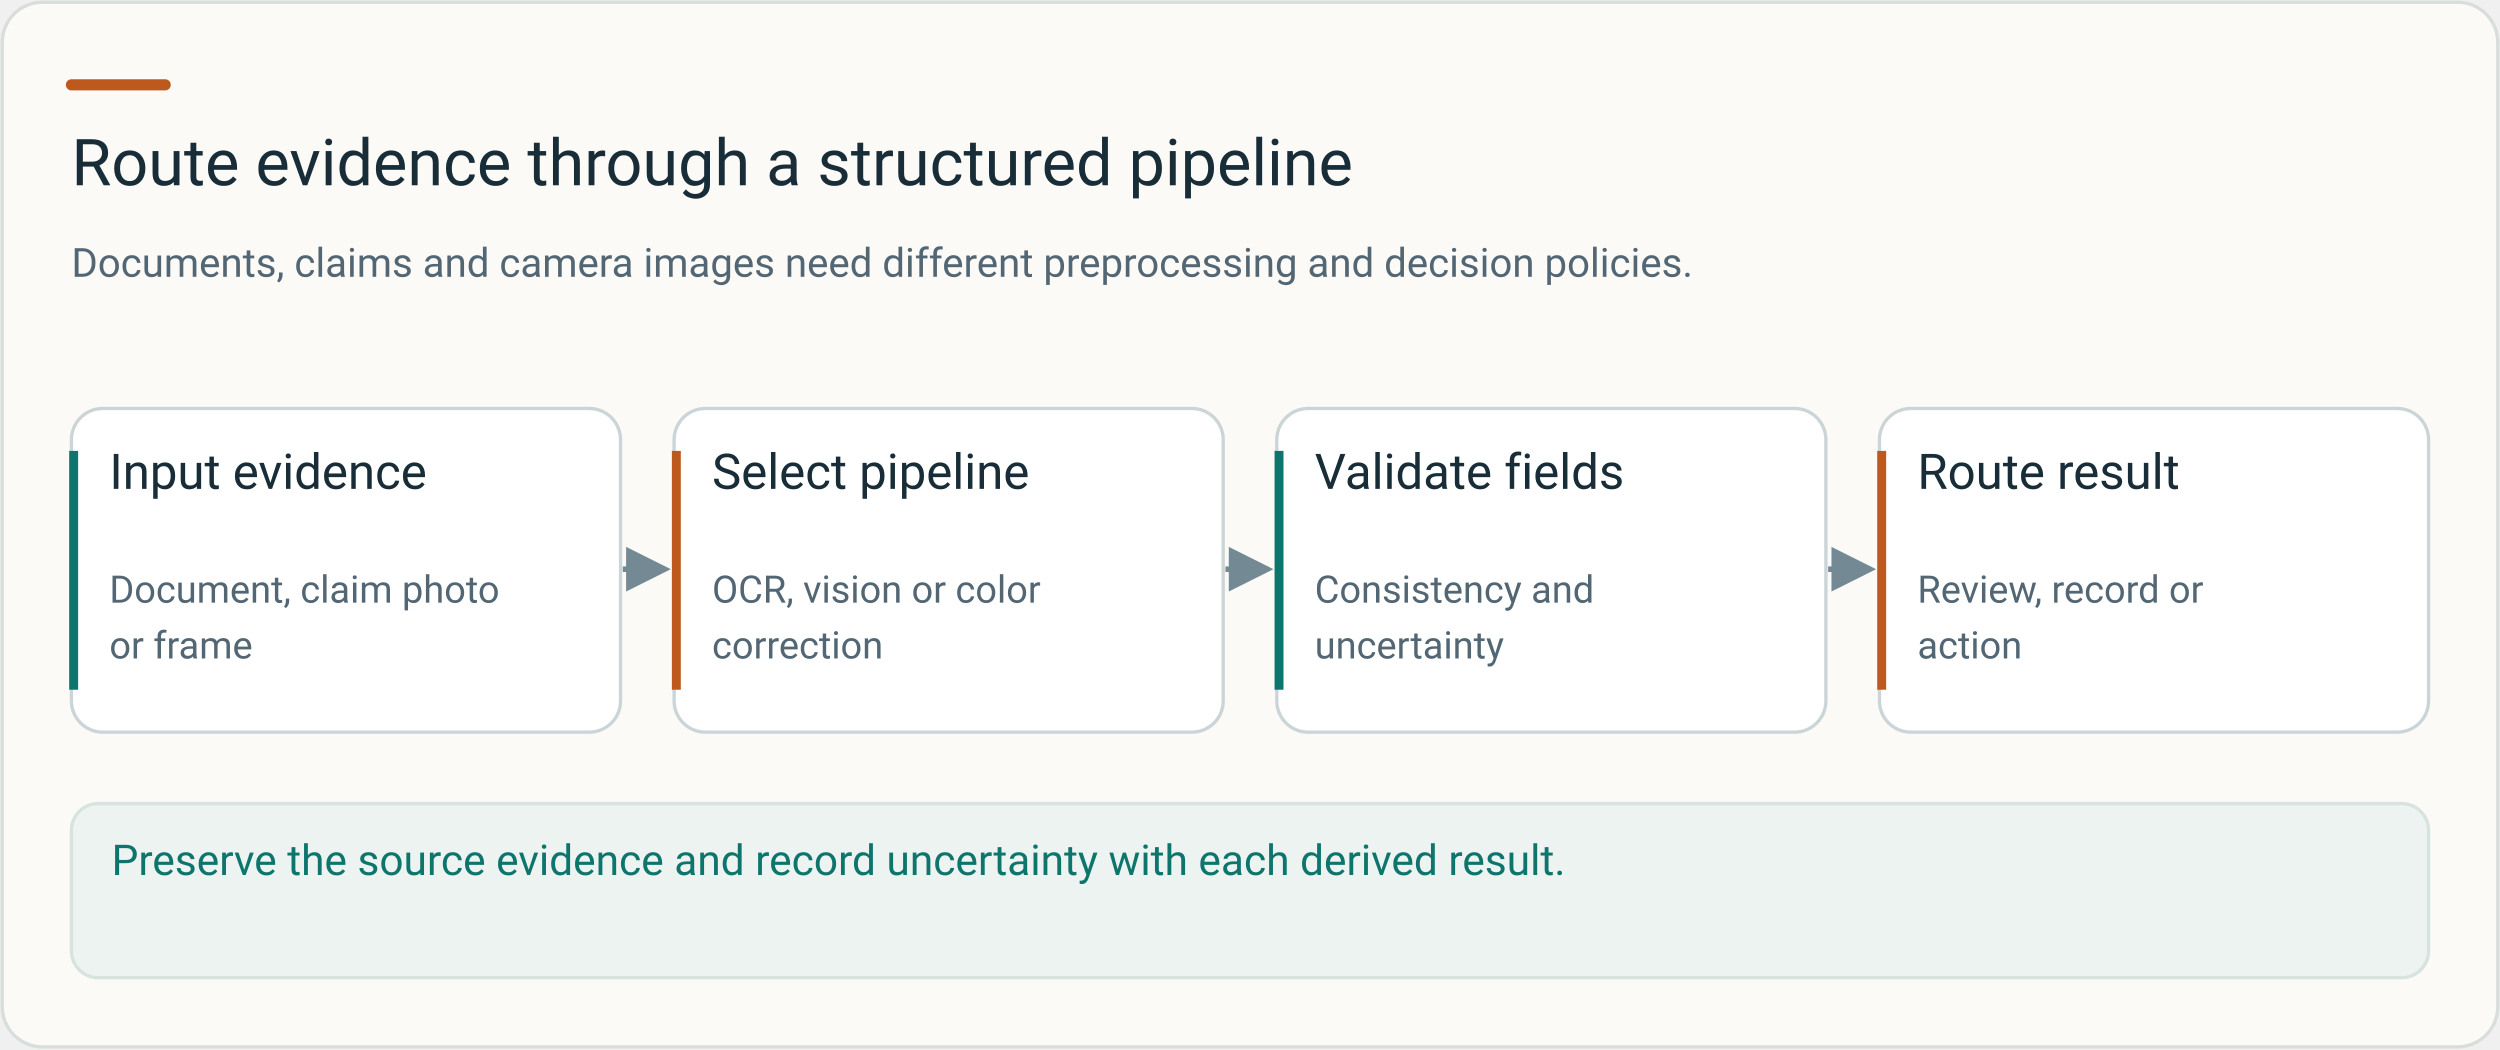
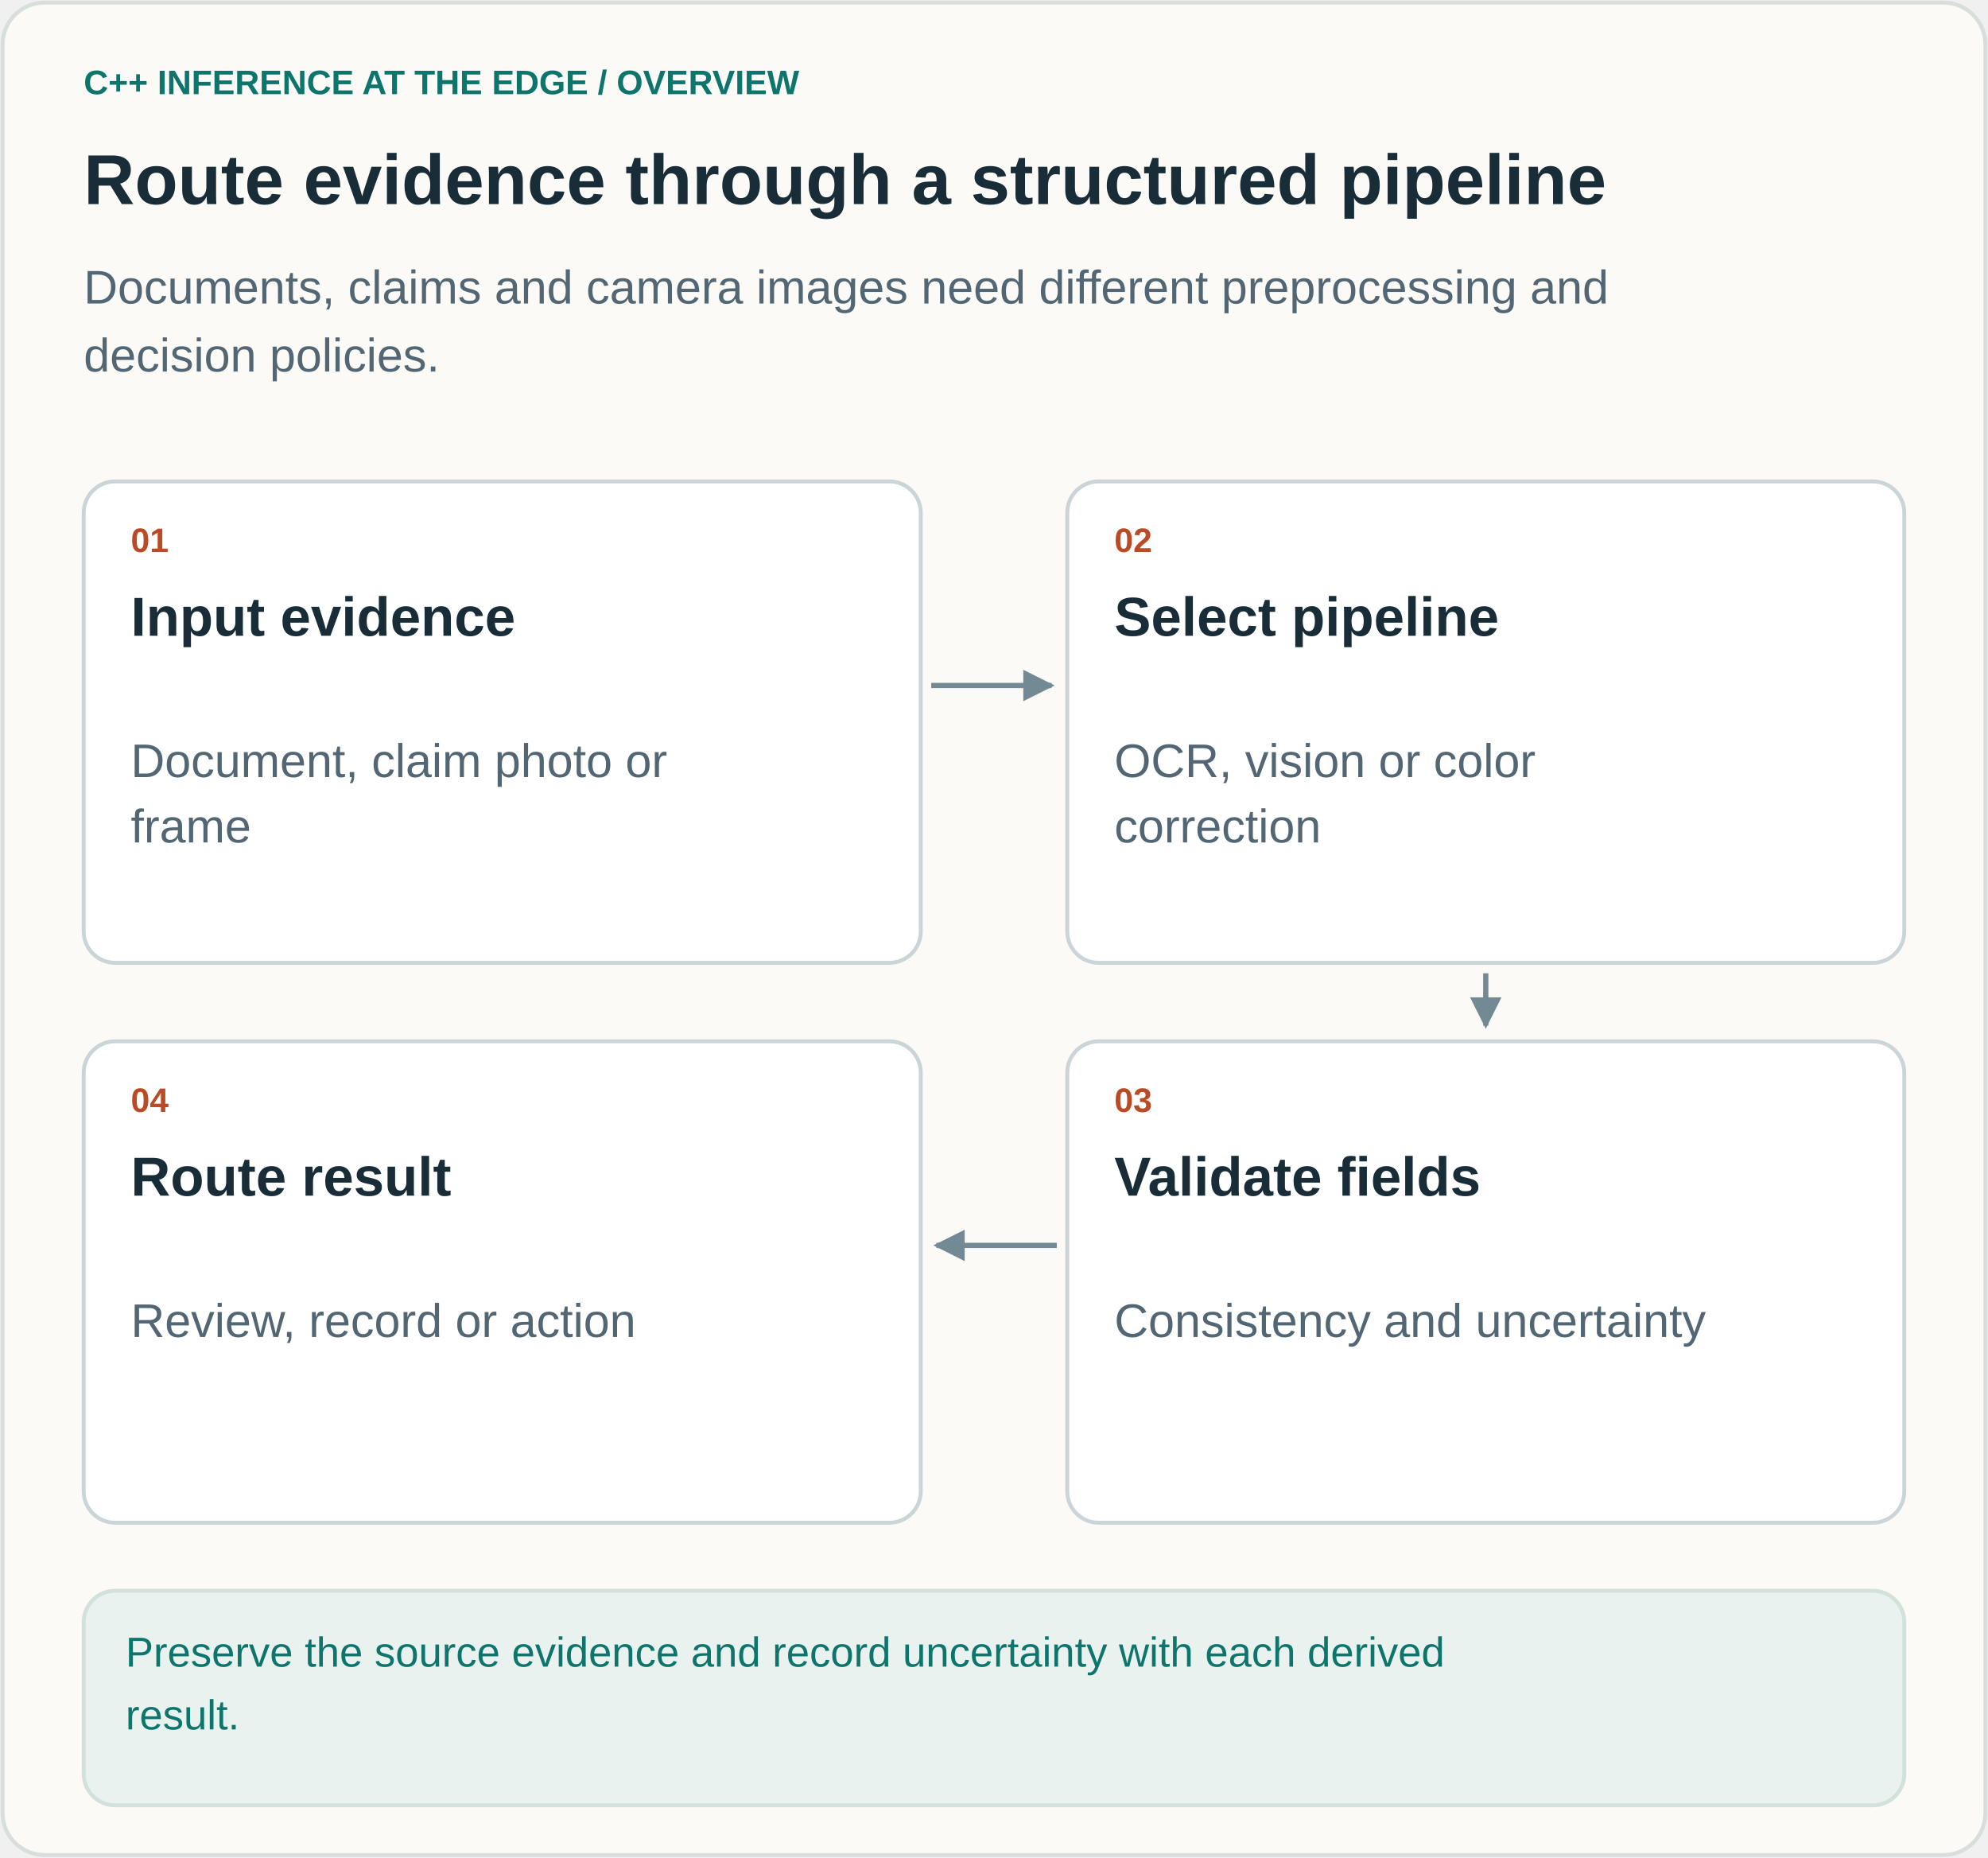
- <svg xmlns="http://www.w3.org/2000/svg" viewBox="0 0 1120 470" role="img" aria-labelledby="title desc">
+ <svg xmlns="http://www.w3.org/2000/svg" width="760" height="710" viewBox="0 0 760 710" role="img" aria-labelledby="title desc">
  <defs>
-     <marker id="arrow" markerWidth="8" markerHeight="8" refX="7" refY="4" orient="auto">
-       <path d="M0 0 L8 4 L0 8 Z" fill="#738993" />
+     <marker id="arrow" viewBox="0 0 10 10" refX="9" refY="5" markerWidth="6" markerHeight="6" orient="auto-start-reverse">
+       <path d="M0 0 L10 5 L0 10 Z" fill="#738993" />
    </marker>
  </defs>
-   <g font-family="Roboto, Arial, sans-serif">
-     <rect x="1" y="1" width="1118" height="468" rx="18" fill="#fbfaf7" stroke="#d8dedb" stroke-width="1.5" />
-     <path d="M32 38 H74" stroke="#bd591c" stroke-width="5" stroke-linecap="round" />
-     <text x="32" y="83" font-size="29" fill="#182d38" font-weight="400">Route evidence through a structured pipeline</text>
-     <text x="32" y="124" font-size="18" fill="#526674" font-weight="400">Documents, claims and camera images need different preprocessing and decision policies.</text>
-     <rect x="32" y="183" width="246" height="145" rx="14" fill="#fff" stroke="#cbd5d8" stroke-width="1.5" />
-     <path d="M33 202 V309" stroke="#0e756d" stroke-width="4" />
-     <text x="49" y="219" font-size="22" fill="#182d38" font-weight="400">Input evidence</text>
-     <text x="49" y="270" font-size="17" fill="#526674" font-weight="400">Document, claim photo</text>
-     <text x="49" y="295" font-size="17" fill="#526674" font-weight="400">or frame</text>
-     <path d="M279 255 H298" stroke="#738993" stroke-width="2.5" marker-end="url(#arrow)" fill="none" />
-     <rect x="302" y="183" width="246" height="145" rx="14" fill="#fff" stroke="#cbd5d8" stroke-width="1.5" />
-     <path d="M303 202 V309" stroke="#bd591c" stroke-width="4" />
-     <text x="319" y="219" font-size="22" fill="#182d38" font-weight="400">Select pipeline</text>
-     <text x="319" y="270" font-size="17" fill="#526674" font-weight="400">OCR, vision or color</text>
-     <text x="319" y="295" font-size="17" fill="#526674" font-weight="400">correction</text>
-     <path d="M549 255 H568" stroke="#738993" stroke-width="2.5" marker-end="url(#arrow)" fill="none" />
-     <rect x="572" y="183" width="246" height="145" rx="14" fill="#fff" stroke="#cbd5d8" stroke-width="1.5" />
-     <path d="M573 202 V309" stroke="#0e756d" stroke-width="4" />
-     <text x="589" y="219" font-size="22" fill="#182d38" font-weight="400">Validate fields</text>
-     <text x="589" y="270" font-size="17" fill="#526674" font-weight="400">Consistency and</text>
-     <text x="589" y="295" font-size="17" fill="#526674" font-weight="400">uncertainty</text>
-     <path d="M819 255 H838" stroke="#738993" stroke-width="2.5" marker-end="url(#arrow)" fill="none" />
-     <rect x="842" y="183" width="246" height="145" rx="14" fill="#fff" stroke="#cbd5d8" stroke-width="1.5" />
-     <path d="M843 202 V309" stroke="#bd591c" stroke-width="4" />
-     <text x="859" y="219" font-size="22" fill="#182d38" font-weight="400">Route result</text>
-     <text x="859" y="270" font-size="17" fill="#526674" font-weight="400">Review, record or</text>
-     <text x="859" y="295" font-size="17" fill="#526674" font-weight="400">action</text>
-     <rect x="32" y="360" width="1056" height="78" rx="12" fill="#edf3f1" stroke="#d7e3de" stroke-width="1.5" />
-     <text x="50" y="392" font-size="19" fill="#0e756d" font-weight="400">Preserve the source evidence and record uncertainty with each derived result.</text>
+   <g font-family="Arial, Helvetica, sans-serif">
+     <rect x="1" y="1" width="758" height="708" rx="16" fill="#fbfaf7" stroke="#d8dedb" stroke-width="1.5" />
+     <text x="32" y="36" font-size="13" fill="#0e756d" font-weight="700" text-anchor="start">C++ INFERENCE AT THE EDGE  /  OVERVIEW</text>
+     <text x="32" y="78" font-size="27" fill="#182d38" font-weight="600" text-anchor="start">Route evidence through a structured pipeline</text>
+     <text x="32" y="116" font-size="18" fill="#526674" font-weight="400" text-anchor="start">Documents, claims and camera images need different preprocessing and</text>
+     <text x="32" y="142" font-size="18" fill="#526674" font-weight="400" text-anchor="start">decision policies.</text>
+     <rect x="32" y="184" width="320" height="184" rx="12" fill="#fff" stroke="#cbd5d8" stroke-width="1.5" />
+     <text x="50" y="211" font-size="13" fill="#b94c27" font-weight="700" text-anchor="start">01</text>
+     <text x="50" y="243" font-size="21" fill="#182d38" font-weight="600" text-anchor="start">Input evidence</text>
+     <text x="50" y="297" font-size="18" fill="#526674" font-weight="400" text-anchor="start">Document, claim photo or</text>
+     <text x="50" y="322" font-size="18" fill="#526674" font-weight="400" text-anchor="start">frame</text>
+     <rect x="408" y="184" width="320" height="184" rx="12" fill="#fff" stroke="#cbd5d8" stroke-width="1.5" />
+     <text x="426" y="211" font-size="13" fill="#b94c27" font-weight="700" text-anchor="start">02</text>
+     <text x="426" y="243" font-size="21" fill="#182d38" font-weight="600" text-anchor="start">Select pipeline</text>
+     <text x="426" y="297" font-size="18" fill="#526674" font-weight="400" text-anchor="start">OCR, vision or color</text>
+     <text x="426" y="322" font-size="18" fill="#526674" font-weight="400" text-anchor="start">correction</text>
+     <rect x="408" y="398" width="320" height="184" rx="12" fill="#fff" stroke="#cbd5d8" stroke-width="1.5" />
+     <text x="426" y="425" font-size="13" fill="#b94c27" font-weight="700" text-anchor="start">03</text>
+     <text x="426" y="457" font-size="21" fill="#182d38" font-weight="600" text-anchor="start">Validate fields</text>
+     <text x="426" y="511" font-size="18" fill="#526674" font-weight="400" text-anchor="start">Consistency and uncertainty</text>
+     <rect x="32" y="398" width="320" height="184" rx="12" fill="#fff" stroke="#cbd5d8" stroke-width="1.5" />
+     <text x="50" y="425" font-size="13" fill="#b94c27" font-weight="700" text-anchor="start">04</text>
+     <text x="50" y="457" font-size="21" fill="#182d38" font-weight="600" text-anchor="start">Route result</text>
+     <text x="50" y="511" font-size="18" fill="#526674" font-weight="400" text-anchor="start">Review, record or action</text>
+     <path d="M356 262 L402 262" fill="none" stroke="#738993" stroke-width="2" marker-end="url(#arrow)" />
+     <path d="M568 372 L568 392" fill="none" stroke="#738993" stroke-width="2" marker-end="url(#arrow)" />
+     <path d="M404 476 L358 476" fill="none" stroke="#738993" stroke-width="2" marker-end="url(#arrow)" />
+     <rect x="32" y="608" width="696" height="82" rx="12" fill="#eaf2ef" stroke="#d2e1db" stroke-width="1.5" />
+     <text x="48" y="637" font-size="16" fill="#0e756d" font-weight="400" text-anchor="start">Preserve the source evidence and record uncertainty with each derived</text>
+     <text x="48" y="661" font-size="16" fill="#0e756d" font-weight="400" text-anchor="start">result.</text>
  </g>
</svg>
